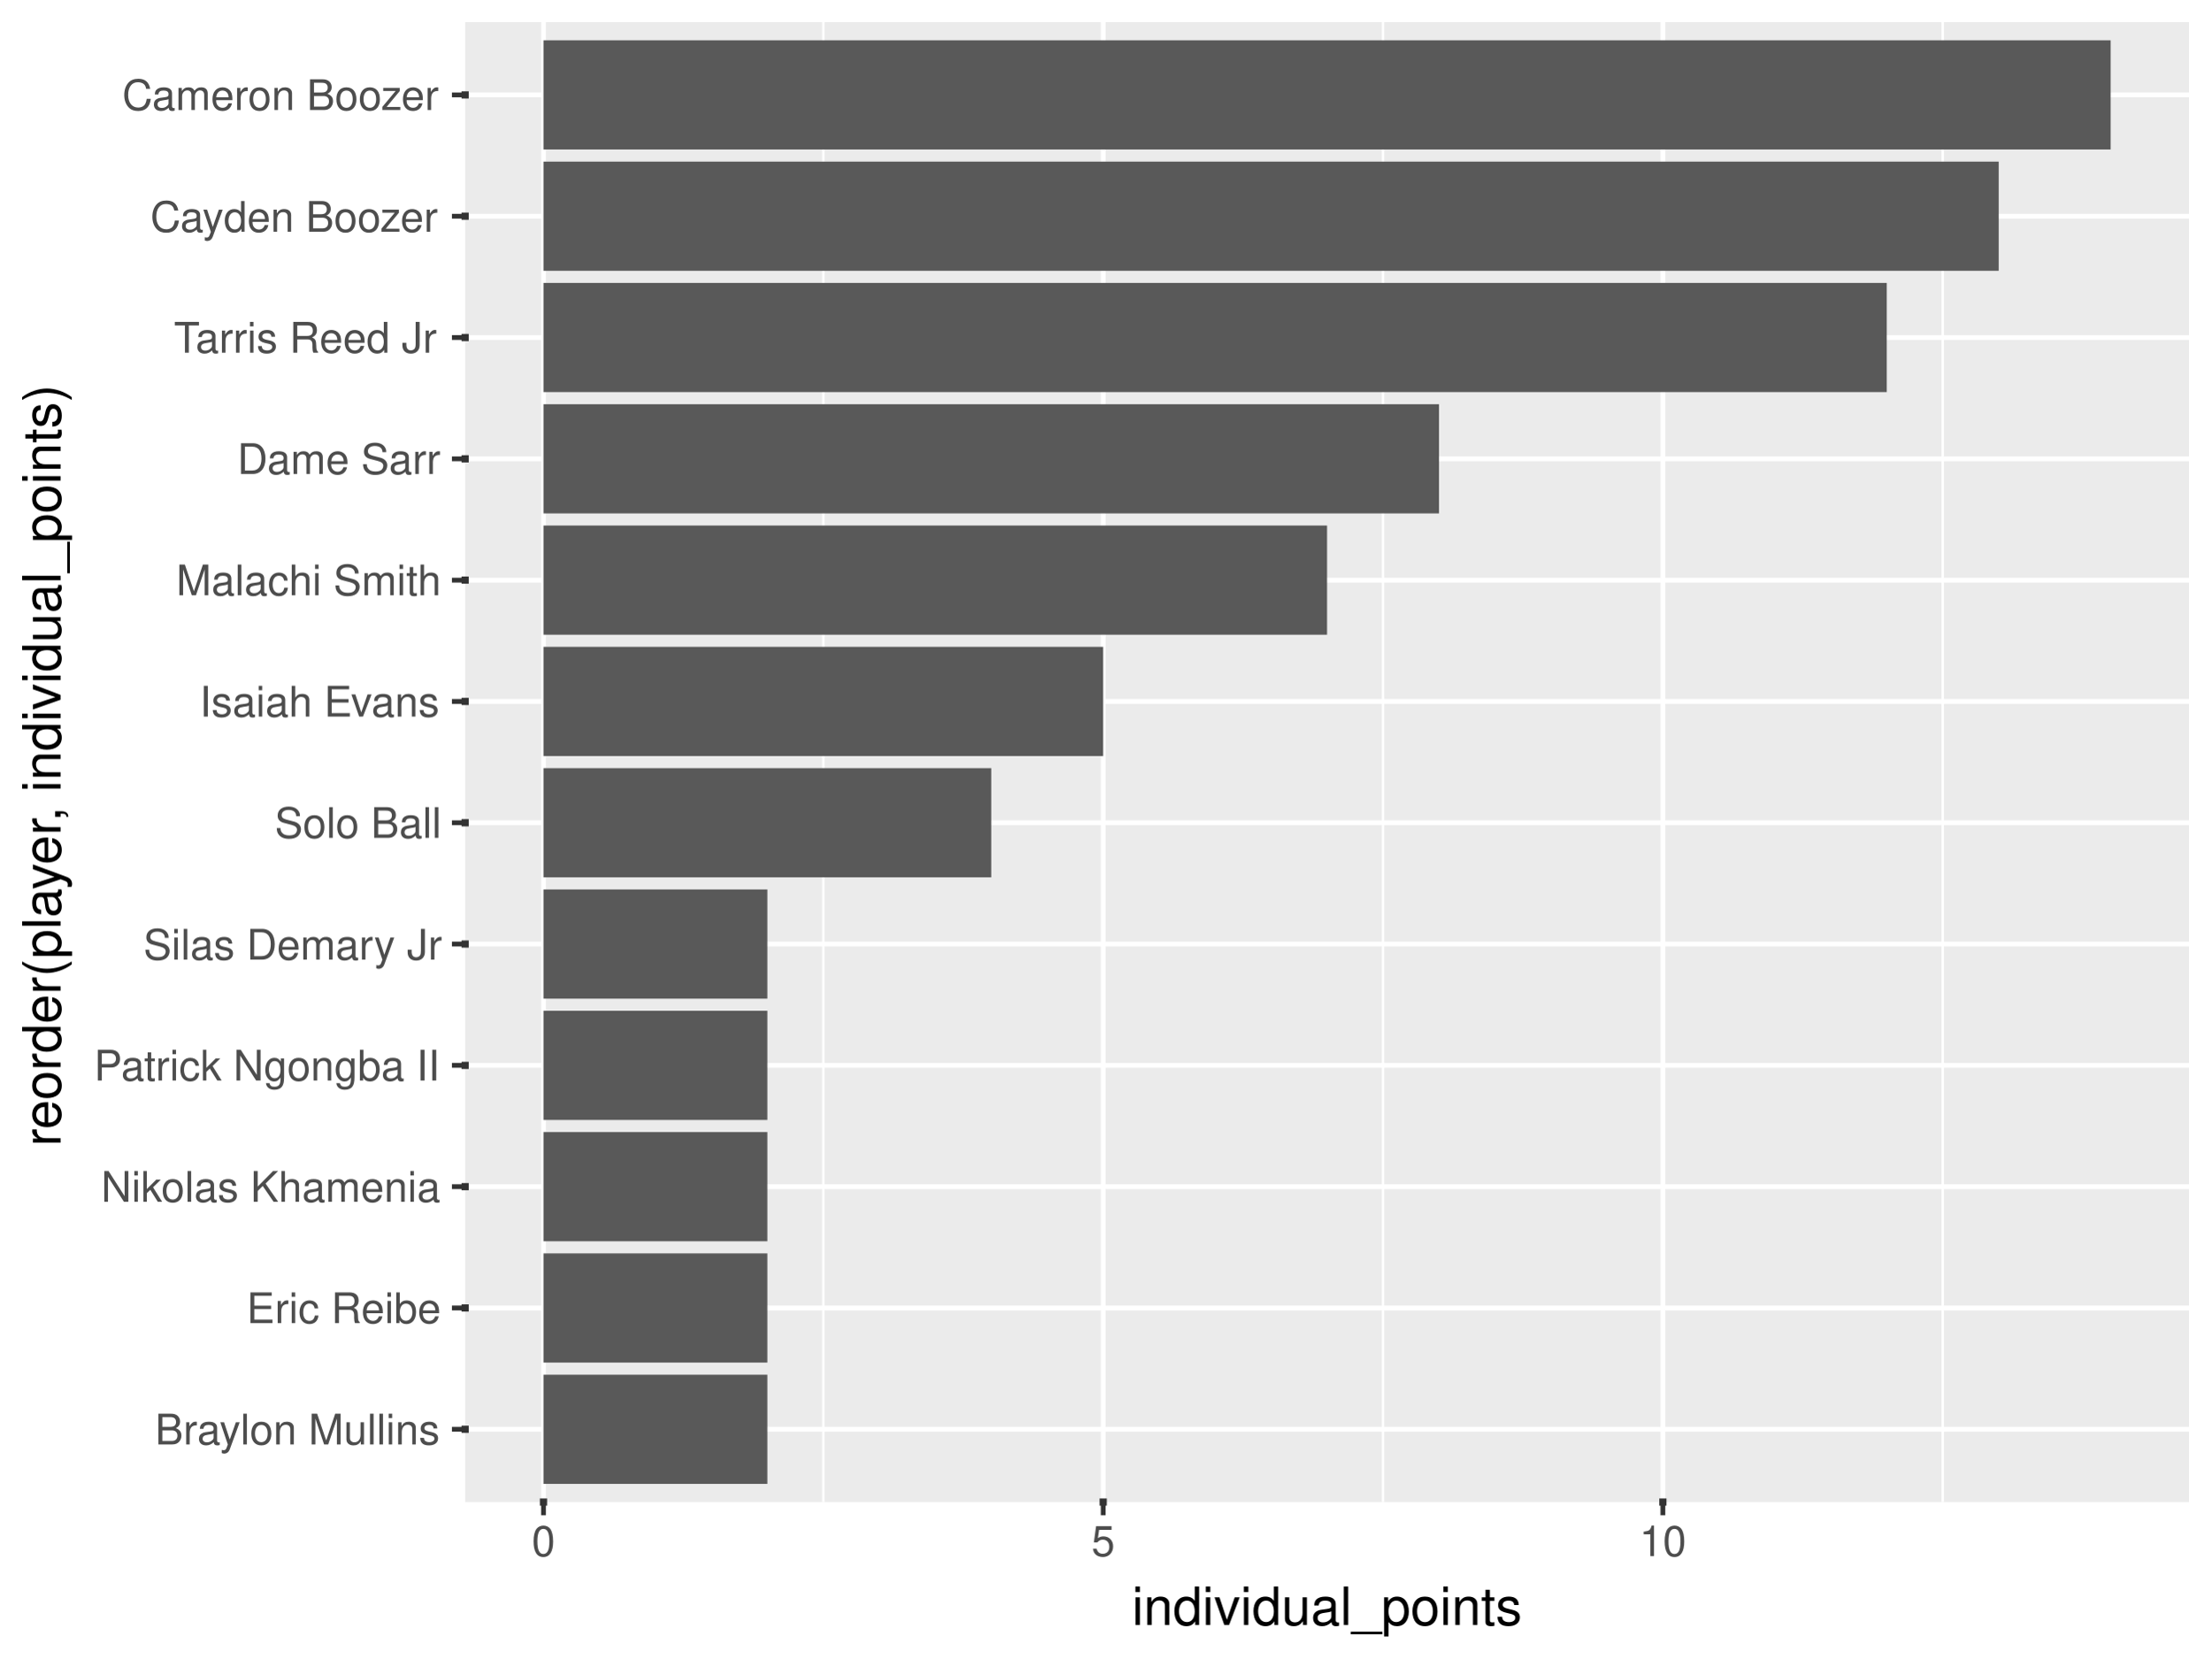
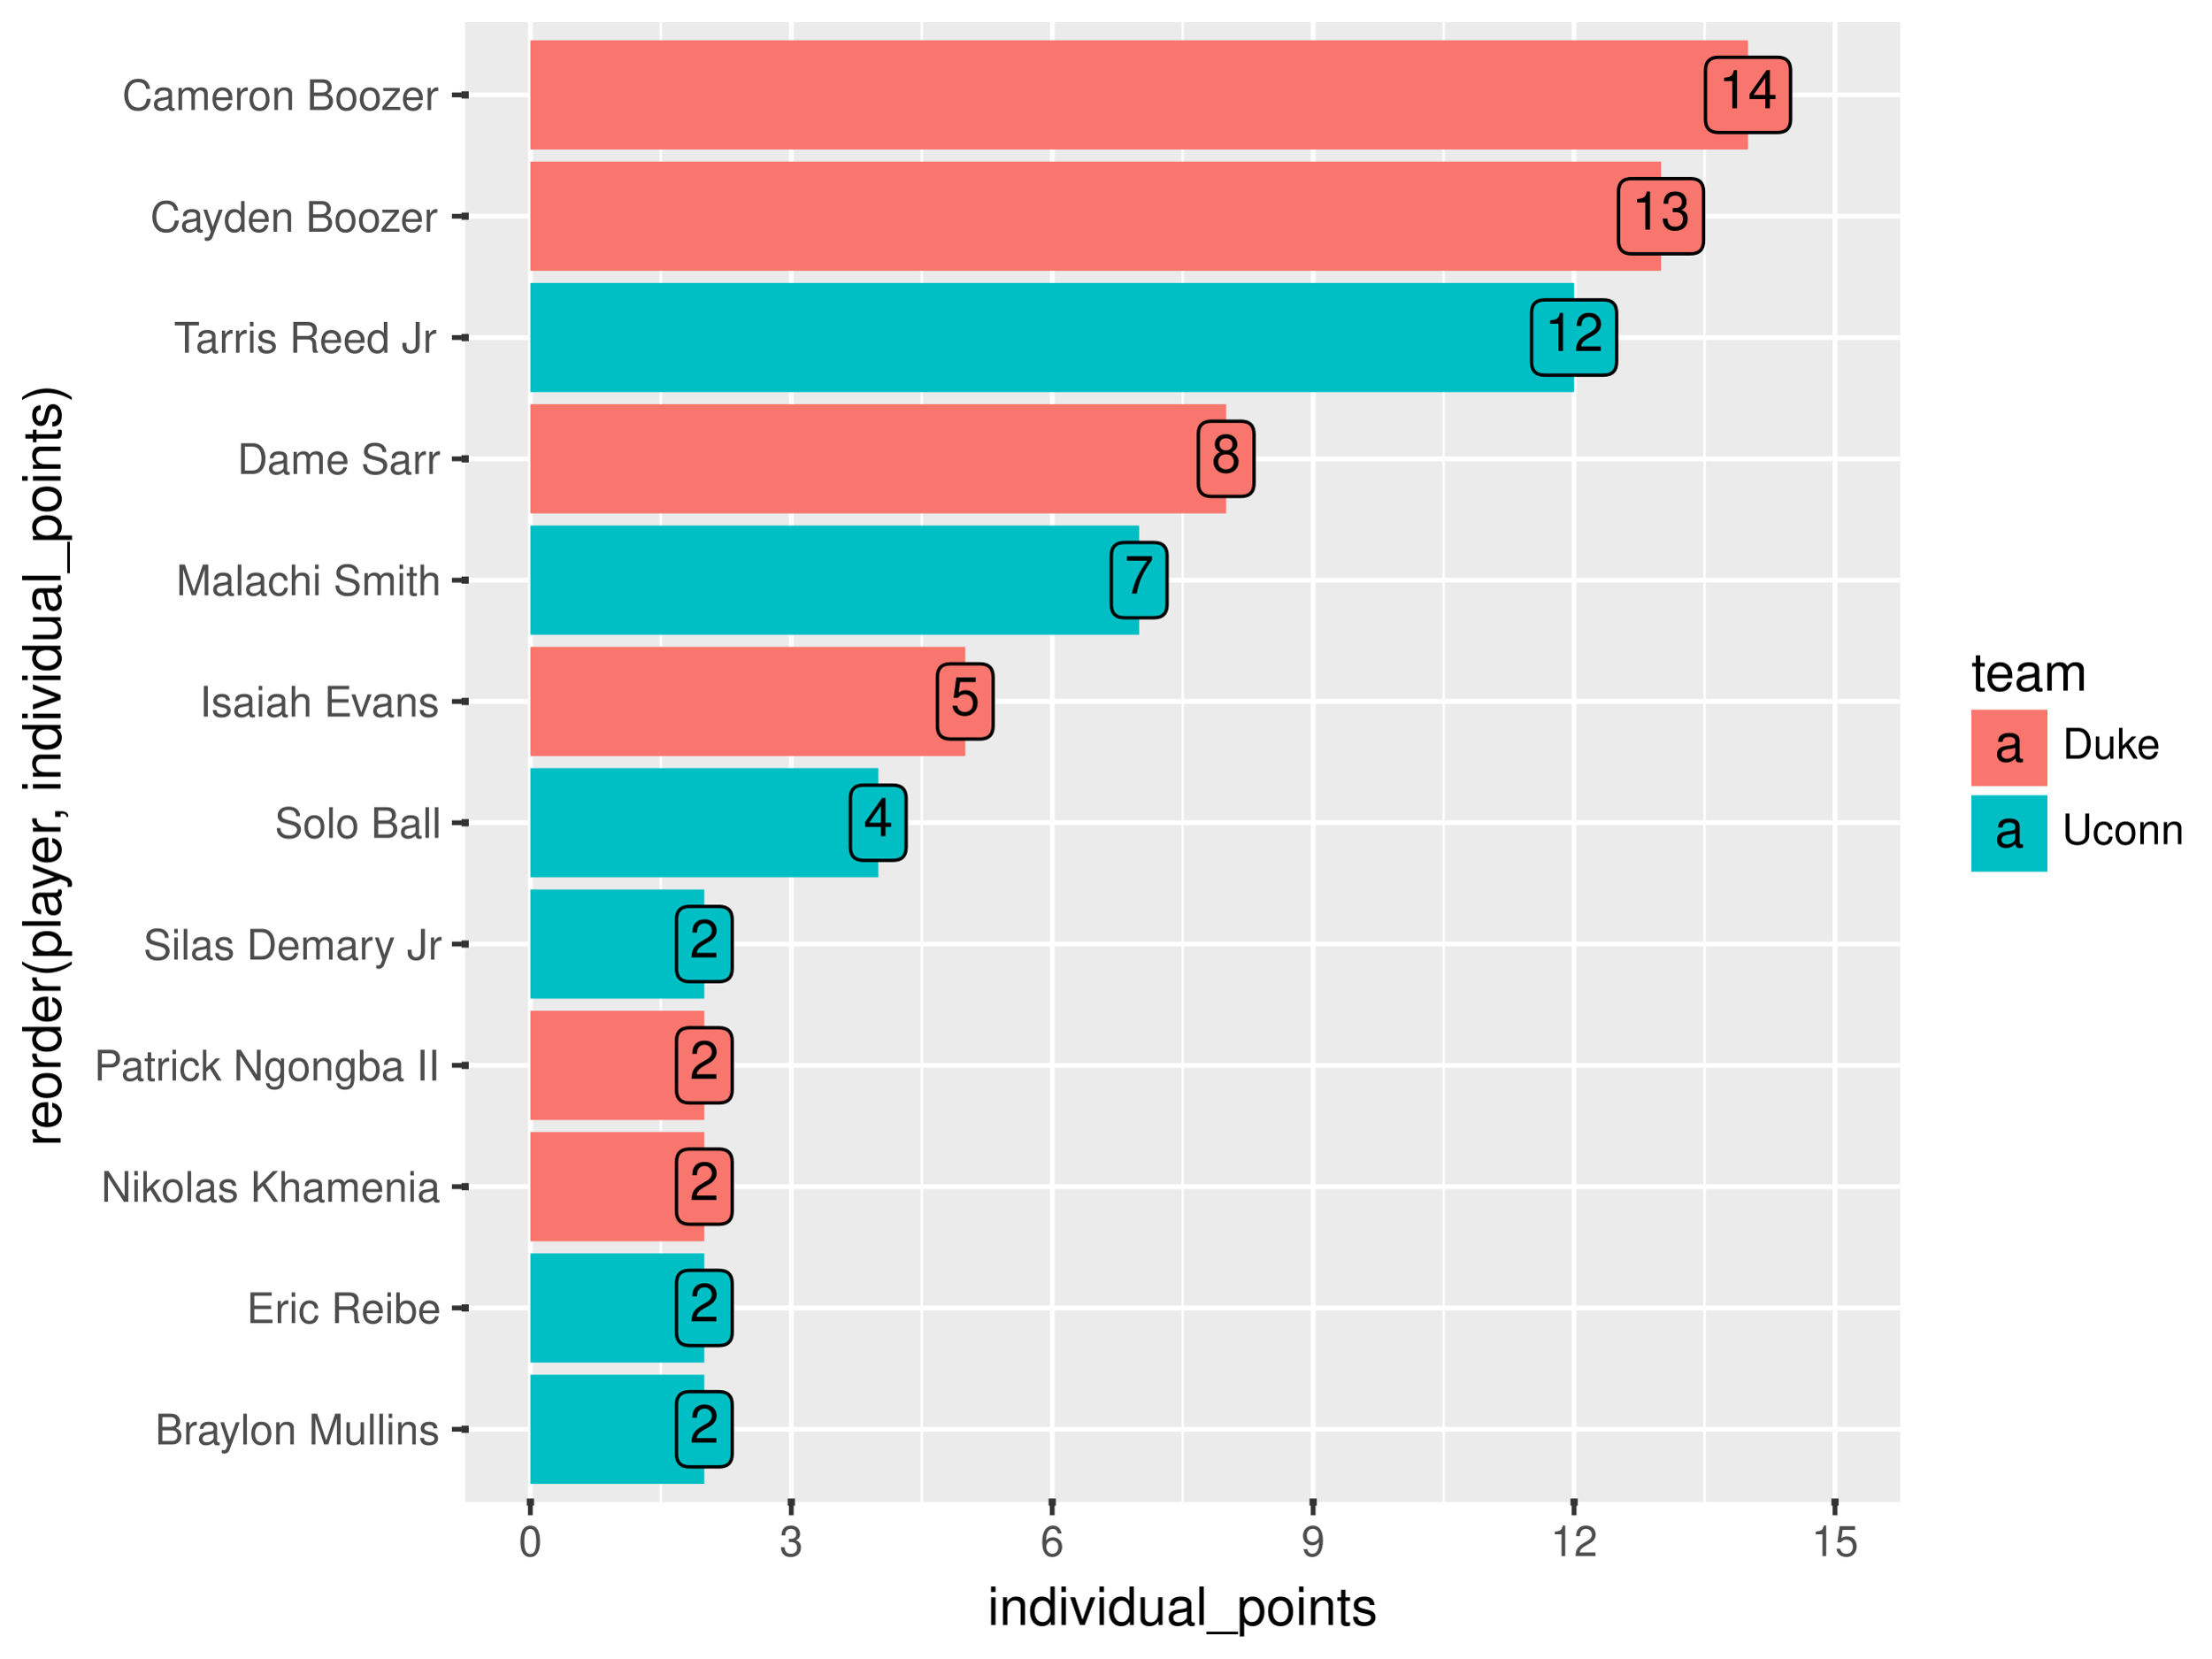
<svg xmlns="http://www.w3.org/2000/svg" xmlns:xlink="http://www.w3.org/1999/xlink" width="460.8pt" height="345.6pt" viewBox="0 0 460.8 345.6" version="1.1">
  <defs>
    <style type="text/css">*{stroke-linejoin: round; stroke-linecap: butt}</style>
  </defs>
  <g id="figure_1">
    <g id="patch_1">
      <path d="M 0 345.6  L 460.8 345.6  L 460.8 0  L 0 0  z " style="fill: #ffffff" />
    </g>
    <g id="patch_2">
      <path d="M 0 345.6  L 460.8 345.6  L 460.8 0  L 0 0  L 0 345.6  z " style="fill: none; stroke: #ffffff; stroke-linejoin: miter" />
    </g>
    <g id="axes_1">
      <g id="patch_3">
-         <path d="M 96.933 313.078  L 456.192 313.078  L 456.192 4.608  L 96.933 4.608  z " style="fill: #ebebeb" />
+         <path d="M 96.933 313.078  L 396.02 313.078  L 396.02 4.608  L 96.933 4.608  z " style="fill: #ebebeb" />
      </g>
      <g id="matplotlib.axis_1">
        <g id="xtick_1">
          <g id="line2d_1">
-             <path d="M 113.263 313.078  L 113.263 4.608  " clip-path="url(#p341b6255ea)" style="fill: none; stroke: #ffffff; stroke-linecap: square" />
+             <path d="M 110.528 313.078  L 110.528 4.608  " clip-path="url(#p4eb89eb633)" style="fill: none; stroke: #ffffff; stroke-linecap: square" />
          </g>
          <g id="line2d_2">
-             <path d="M 113.263 313.078  " style="fill: none; stroke: #333333; stroke-width: 1.5; stroke-linecap: square" />
+             <path d="M 110.528 313.078  " style="fill: none; stroke: #333333; stroke-width: 1.5; stroke-linecap: square" />
            <defs>
-               <path id="m561297ba3c" d="M 0 0  L 0 2.75  " style="stroke: #333333" />
+               <path id="mb4c78974a2" d="M 0 0  L 0 2.75  " style="stroke: #333333" />
            </defs>
            <g>
-               <use xlink:href="#m561297ba3c" x="113.263" y="313.078" style="fill: #333333; stroke: #333333" />
+               <use xlink:href="#mb4c78974a2" x="110.528" y="313.078" style="fill: #333333; stroke: #333333" />
            </g>
          </g>
          <g id="text_1">
-             <text style="font-size: 8.8px; font-family: 'Helvetica', 'DejaVu Sans', 'Avant Garde', 'Computer Modern Sans serif', 'Arial', sans-serif; text-anchor: middle; fill: #4d4d4d" x="113.263" y="324.34" transform="rotate(-0 113.2634 324.3404)">0</text>
+             <text style="font-size: 8.8px; font-family: 'Helvetica', 'DejaVu Sans', 'Avant Garde', 'Computer Modern Sans serif', 'Arial', sans-serif; text-anchor: middle; fill: #4d4d4d" x="110.528" y="324.34" transform="rotate(-0 110.5283 324.3404)">0</text>
          </g>
        </g>
        <g id="xtick_2">
          <g id="line2d_3">
-             <path d="M 229.906 313.078  L 229.906 4.608  " clip-path="url(#p341b6255ea)" style="fill: none; stroke: #ffffff; stroke-linecap: square" />
+             <path d="M 164.908 313.078  L 164.908 4.608  " clip-path="url(#p4eb89eb633)" style="fill: none; stroke: #ffffff; stroke-linecap: square" />
          </g>
          <g id="line2d_4">
-             <path d="M 229.906 313.078  " style="fill: none; stroke: #333333; stroke-width: 1.5; stroke-linecap: square" />
-             <g>
-               <use xlink:href="#m561297ba3c" x="229.906" y="313.078" style="fill: #333333; stroke: #333333" />
+             <path d="M 164.908 313.078  " style="fill: none; stroke: #333333; stroke-width: 1.5; stroke-linecap: square" />
+             <g>
+               <use xlink:href="#mb4c78974a2" x="164.908" y="313.078" style="fill: #333333; stroke: #333333" />
            </g>
          </g>
          <g id="text_2">
-             <text style="font-size: 8.8px; font-family: 'Helvetica', 'DejaVu Sans', 'Avant Garde', 'Computer Modern Sans serif', 'Arial', sans-serif; text-anchor: middle; fill: #4d4d4d" x="229.906" y="324.34" transform="rotate(-0 229.9058 324.3404)">5</text>
+             <text style="font-size: 8.8px; font-family: 'Helvetica', 'DejaVu Sans', 'Avant Garde', 'Computer Modern Sans serif', 'Arial', sans-serif; text-anchor: middle; fill: #4d4d4d" x="164.908" y="324.34" transform="rotate(-0 164.9076 324.3404)">3</text>
          </g>
        </g>
        <g id="xtick_3">
          <g id="line2d_5">
-             <path d="M 346.548 313.078  L 346.548 4.608  " clip-path="url(#p341b6255ea)" style="fill: none; stroke: #ffffff; stroke-linecap: square" />
+             <path d="M 219.287 313.078  L 219.287 4.608  " clip-path="url(#p4eb89eb633)" style="fill: none; stroke: #ffffff; stroke-linecap: square" />
          </g>
          <g id="line2d_6">
-             <path d="M 346.548 313.078  " style="fill: none; stroke: #333333; stroke-width: 1.5; stroke-linecap: square" />
-             <g>
-               <use xlink:href="#m561297ba3c" x="346.548" y="313.078" style="fill: #333333; stroke: #333333" />
+             <path d="M 219.287 313.078  " style="fill: none; stroke: #333333; stroke-width: 1.5; stroke-linecap: square" />
+             <g>
+               <use xlink:href="#mb4c78974a2" x="219.287" y="313.078" style="fill: #333333; stroke: #333333" />
            </g>
          </g>
          <g id="text_3">
-             <text style="font-size: 8.8px; font-family: 'Helvetica', 'DejaVu Sans', 'Avant Garde', 'Computer Modern Sans serif', 'Arial', sans-serif; text-anchor: middle; fill: #4d4d4d" x="346.548" y="324.34" transform="rotate(-0 346.5482 324.3404)">10</text>
+             <text style="font-size: 8.8px; font-family: 'Helvetica', 'DejaVu Sans', 'Avant Garde', 'Computer Modern Sans serif', 'Arial', sans-serif; text-anchor: middle; fill: #4d4d4d" x="219.287" y="324.34" transform="rotate(-0 219.287 324.3404)">6</text>
          </g>
        </g>
        <g id="xtick_4">
          <g id="line2d_7">
-             <path d="M 171.585 313.078  L 171.585 4.608  " clip-path="url(#p341b6255ea)" style="fill: none; stroke: #ffffff; stroke-width: 0.5; stroke-linecap: square" />
+             <path d="M 273.666 313.078  L 273.666 4.608  " clip-path="url(#p4eb89eb633)" style="fill: none; stroke: #ffffff; stroke-linecap: square" />
+           </g>
+           <g id="line2d_8">
+             <path d="M 273.666 313.078  " style="fill: none; stroke: #333333; stroke-width: 1.5; stroke-linecap: square" />
+             <g>
+               <use xlink:href="#mb4c78974a2" x="273.666" y="313.078" style="fill: #333333; stroke: #333333" />
+             </g>
+           </g>
+           <g id="text_4">
+             <text style="font-size: 8.8px; font-family: 'Helvetica', 'DejaVu Sans', 'Avant Garde', 'Computer Modern Sans serif', 'Arial', sans-serif; text-anchor: middle; fill: #4d4d4d" x="273.666" y="324.34" transform="rotate(-0 273.6663 324.3404)">9</text>
          </g>
        </g>
        <g id="xtick_5">
-           <g id="line2d_8">
-             <path d="M 288.227 313.078  L 288.227 4.608  " clip-path="url(#p341b6255ea)" style="fill: none; stroke: #ffffff; stroke-width: 0.5; stroke-linecap: square" />
+           <g id="line2d_9">
+             <path d="M 328.046 313.078  L 328.046 4.608  " clip-path="url(#p4eb89eb633)" style="fill: none; stroke: #ffffff; stroke-linecap: square" />
+           </g>
+           <g id="line2d_10">
+             <path d="M 328.046 313.078  " style="fill: none; stroke: #333333; stroke-width: 1.5; stroke-linecap: square" />
+             <g>
+               <use xlink:href="#mb4c78974a2" x="328.046" y="313.078" style="fill: #333333; stroke: #333333" />
+             </g>
+           </g>
+           <g id="text_5">
+             <text style="font-size: 8.8px; font-family: 'Helvetica', 'DejaVu Sans', 'Avant Garde', 'Computer Modern Sans serif', 'Arial', sans-serif; text-anchor: middle; fill: #4d4d4d" x="328.046" y="324.34" transform="rotate(-0 328.0457 324.3404)">12</text>
          </g>
        </g>
        <g id="xtick_6">
-           <g id="line2d_9">
-             <path d="M 404.869 313.078  L 404.869 4.608  " clip-path="url(#p341b6255ea)" style="fill: none; stroke: #ffffff; stroke-width: 0.5; stroke-linecap: square" />
+           <g id="line2d_11">
+             <path d="M 382.425 313.078  L 382.425 4.608  " clip-path="url(#p4eb89eb633)" style="fill: none; stroke: #ffffff; stroke-linecap: square" />
+           </g>
+           <g id="line2d_12">
+             <path d="M 382.425 313.078  " style="fill: none; stroke: #333333; stroke-width: 1.5; stroke-linecap: square" />
+             <g>
+               <use xlink:href="#mb4c78974a2" x="382.425" y="313.078" style="fill: #333333; stroke: #333333" />
+             </g>
+           </g>
+           <g id="text_6">
+             <text style="font-size: 8.8px; font-family: 'Helvetica', 'DejaVu Sans', 'Avant Garde', 'Computer Modern Sans serif', 'Arial', sans-serif; text-anchor: middle; fill: #4d4d4d" x="382.425" y="324.34" transform="rotate(-0 382.425 324.3404)">15</text>
+           </g>
+         </g>
+         <g id="xtick_7">
+           <g id="line2d_13">
+             <path d="M 137.718 313.078  L 137.718 4.608  " clip-path="url(#p4eb89eb633)" style="fill: none; stroke: #ffffff; stroke-width: 0.5; stroke-linecap: square" />
+           </g>
+         </g>
+         <g id="xtick_8">
+           <g id="line2d_14">
+             <path d="M 192.097 313.078  L 192.097 4.608  " clip-path="url(#p4eb89eb633)" style="fill: none; stroke: #ffffff; stroke-width: 0.5; stroke-linecap: square" />
+           </g>
+         </g>
+         <g id="xtick_9">
+           <g id="line2d_15">
+             <path d="M 246.477 313.078  L 246.477 4.608  " clip-path="url(#p4eb89eb633)" style="fill: none; stroke: #ffffff; stroke-width: 0.5; stroke-linecap: square" />
+           </g>
+         </g>
+         <g id="xtick_10">
+           <g id="line2d_16">
+             <path d="M 300.856 313.078  L 300.856 4.608  " clip-path="url(#p4eb89eb633)" style="fill: none; stroke: #ffffff; stroke-width: 0.5; stroke-linecap: square" />
+           </g>
+         </g>
+         <g id="xtick_11">
+           <g id="line2d_17">
+             <path d="M 355.235 313.078  L 355.235 4.608  " clip-path="url(#p4eb89eb633)" style="fill: none; stroke: #ffffff; stroke-width: 0.5; stroke-linecap: square" />
          </g>
        </g>
      </g>
      <g id="matplotlib.axis_2">
        <g id="ytick_1">
-           <g id="line2d_10">
-             <path d="M 96.933 297.907  L 456.192 297.907  " clip-path="url(#p341b6255ea)" style="fill: none; stroke: #ffffff; stroke-linecap: square" />
-           </g>
-           <g id="line2d_11">
+           <g id="line2d_18">
+             <path d="M 96.933 297.907  L 396.02 297.907  " clip-path="url(#p4eb89eb633)" style="fill: none; stroke: #ffffff; stroke-linecap: square" />
+           </g>
+           <g id="line2d_19">
            <path d="M 96.933 297.907  " style="fill: none; stroke: #333333; stroke-width: 1.5; stroke-linecap: square" />
            <defs>
-               <path id="m8b89288c71" d="M 0 0  L -2.75 0  " style="stroke: #333333" />
+               <path id="m0266606027" d="M 0 0  L -2.75 0  " style="stroke: #333333" />
            </defs>
            <g>
-               <use xlink:href="#m8b89288c71" x="96.933" y="297.907" style="fill: #333333; stroke: #333333" />
-             </g>
-           </g>
-           <g id="text_4">
+               <use xlink:href="#m0266606027" x="96.933" y="297.907" style="fill: #333333; stroke: #333333" />
+             </g>
+           </g>
+           <g id="text_7">
            <text style="font-size: 8.8px; font-family: 'Helvetica', 'DejaVu Sans', 'Avant Garde', 'Computer Modern Sans serif', 'Arial', sans-serif; text-anchor: start; fill: #4d4d4d" x="32.319" y="301.063" transform="rotate(-0 32.31944 301.0634)">Braylon Mullins</text>
          </g>
        </g>
        <g id="ytick_2">
-           <g id="line2d_12">
-             <path d="M 96.933 272.623  L 456.192 272.623  " clip-path="url(#p341b6255ea)" style="fill: none; stroke: #ffffff; stroke-linecap: square" />
-           </g>
-           <g id="line2d_13">
+           <g id="line2d_20">
+             <path d="M 96.933 272.623  L 396.02 272.623  " clip-path="url(#p4eb89eb633)" style="fill: none; stroke: #ffffff; stroke-linecap: square" />
+           </g>
+           <g id="line2d_21">
            <path d="M 96.933 272.623  " style="fill: none; stroke: #333333; stroke-width: 1.5; stroke-linecap: square" />
            <g>
-               <use xlink:href="#m8b89288c71" x="96.933" y="272.623" style="fill: #333333; stroke: #333333" />
-             </g>
-           </g>
-           <g id="text_5">
+               <use xlink:href="#m0266606027" x="96.933" y="272.623" style="fill: #333333; stroke: #333333" />
+             </g>
+           </g>
+           <g id="text_8">
            <text style="font-size: 8.8px; font-family: 'Helvetica', 'DejaVu Sans', 'Avant Garde', 'Computer Modern Sans serif', 'Arial', sans-serif; text-anchor: start; fill: #4d4d4d" x="51.392" y="275.779" transform="rotate(-0 51.39206 275.779)">Eric Reibe</text>
          </g>
        </g>
        <g id="ytick_3">
-           <g id="line2d_14">
-             <path d="M 96.933 247.338  L 456.192 247.338  " clip-path="url(#p341b6255ea)" style="fill: none; stroke: #ffffff; stroke-linecap: square" />
-           </g>
-           <g id="line2d_15">
+           <g id="line2d_22">
+             <path d="M 96.933 247.338  L 396.02 247.338  " clip-path="url(#p4eb89eb633)" style="fill: none; stroke: #ffffff; stroke-linecap: square" />
+           </g>
+           <g id="line2d_23">
            <path d="M 96.933 247.338  " style="fill: none; stroke: #333333; stroke-width: 1.5; stroke-linecap: square" />
            <g>
-               <use xlink:href="#m8b89288c71" x="96.933" y="247.338" style="fill: #333333; stroke: #333333" />
-             </g>
-           </g>
-           <g id="text_6">
+               <use xlink:href="#m0266606027" x="96.933" y="247.338" style="fill: #333333; stroke: #333333" />
+             </g>
+           </g>
+           <g id="text_9">
            <text style="font-size: 8.8px; font-family: 'Helvetica', 'DejaVu Sans', 'Avant Garde', 'Computer Modern Sans serif', 'Arial', sans-serif; text-anchor: start; fill: #4d4d4d" x="21.062" y="250.495" transform="rotate(-0 21.06231 250.4946)">Nikolas Khamenia</text>
          </g>
        </g>
        <g id="ytick_4">
-           <g id="line2d_16">
-             <path d="M 96.933 222.054  L 456.192 222.054  " clip-path="url(#p341b6255ea)" style="fill: none; stroke: #ffffff; stroke-linecap: square" />
-           </g>
-           <g id="line2d_17">
+           <g id="line2d_24">
+             <path d="M 96.933 222.054  L 396.02 222.054  " clip-path="url(#p4eb89eb633)" style="fill: none; stroke: #ffffff; stroke-linecap: square" />
+           </g>
+           <g id="line2d_25">
            <path d="M 96.933 222.054  " style="fill: none; stroke: #333333; stroke-width: 1.5; stroke-linecap: square" />
            <g>
-               <use xlink:href="#m8b89288c71" x="96.933" y="222.054" style="fill: #333333; stroke: #333333" />
-             </g>
-           </g>
-           <g id="text_7">
+               <use xlink:href="#m0266606027" x="96.933" y="222.054" style="fill: #333333; stroke: #333333" />
+             </g>
+           </g>
+           <g id="text_10">
            <text style="font-size: 8.8px; font-family: 'Helvetica', 'DejaVu Sans', 'Avant Garde', 'Computer Modern Sans serif', 'Arial', sans-serif; text-anchor: start; fill: #4d4d4d" x="19.594" y="225.221" transform="rotate(-0 19.59381 225.2205)">Patrick Ngongba II</text>
          </g>
        </g>
        <g id="ytick_5">
-           <g id="line2d_18">
-             <path d="M 96.933 196.769  L 456.192 196.769  " clip-path="url(#p341b6255ea)" style="fill: none; stroke: #ffffff; stroke-linecap: square" />
-           </g>
-           <g id="line2d_19">
+           <g id="line2d_26">
+             <path d="M 96.933 196.769  L 396.02 196.769  " clip-path="url(#p4eb89eb633)" style="fill: none; stroke: #ffffff; stroke-linecap: square" />
+           </g>
+           <g id="line2d_27">
            <path d="M 96.933 196.769  " style="fill: none; stroke: #333333; stroke-width: 1.5; stroke-linecap: square" />
            <g>
-               <use xlink:href="#m8b89288c71" x="96.933" y="196.769" style="fill: #333333; stroke: #333333" />
-             </g>
-           </g>
-           <g id="text_8">
+               <use xlink:href="#m0266606027" x="96.933" y="196.769" style="fill: #333333; stroke: #333333" />
+             </g>
+           </g>
+           <g id="text_11">
            <text style="font-size: 8.8px; font-family: 'Helvetica', 'DejaVu Sans', 'Avant Garde', 'Computer Modern Sans serif', 'Arial', sans-serif; text-anchor: start; fill: #4d4d4d" x="29.887" y="200.012" transform="rotate(-0 29.88706 200.0117)">Silas Demary Jr</text>
          </g>
        </g>
        <g id="ytick_6">
-           <g id="line2d_20">
-             <path d="M 96.933 171.485  L 456.192 171.485  " clip-path="url(#p341b6255ea)" style="fill: none; stroke: #ffffff; stroke-linecap: square" />
-           </g>
-           <g id="line2d_21">
+           <g id="line2d_28">
+             <path d="M 96.933 171.485  L 396.02 171.485  " clip-path="url(#p4eb89eb633)" style="fill: none; stroke: #ffffff; stroke-linecap: square" />
+           </g>
+           <g id="line2d_29">
            <path d="M 96.933 171.485  " style="fill: none; stroke: #333333; stroke-width: 1.5; stroke-linecap: square" />
            <g>
-               <use xlink:href="#m8b89288c71" x="96.933" y="171.485" style="fill: #333333; stroke: #333333" />
-             </g>
-           </g>
-           <g id="text_9">
+               <use xlink:href="#m0266606027" x="96.933" y="171.485" style="fill: #333333; stroke: #333333" />
+             </g>
+           </g>
+           <g id="text_12">
            <text style="font-size: 8.8px; font-family: 'Helvetica', 'DejaVu Sans', 'Avant Garde', 'Computer Modern Sans serif', 'Arial', sans-serif; text-anchor: start; fill: #4d4d4d" x="57.252" y="174.641" transform="rotate(-0 57.25231 174.6414)">Solo Ball</text>
          </g>
        </g>
        <g id="ytick_7">
-           <g id="line2d_22">
-             <path d="M 96.933 146.201  L 456.192 146.201  " clip-path="url(#p341b6255ea)" style="fill: none; stroke: #ffffff; stroke-linecap: square" />
-           </g>
-           <g id="line2d_23">
+           <g id="line2d_30">
+             <path d="M 96.933 146.201  L 396.02 146.201  " clip-path="url(#p4eb89eb633)" style="fill: none; stroke: #ffffff; stroke-linecap: square" />
+           </g>
+           <g id="line2d_31">
            <path d="M 96.933 146.201  " style="fill: none; stroke: #333333; stroke-width: 1.5; stroke-linecap: square" />
            <g>
-               <use xlink:href="#m8b89288c71" x="96.933" y="146.201" style="fill: #333333; stroke: #333333" />
-             </g>
-           </g>
-           <g id="text_10">
+               <use xlink:href="#m0266606027" x="96.933" y="146.201" style="fill: #333333; stroke: #333333" />
+             </g>
+           </g>
+           <g id="text_13">
            <text style="font-size: 8.8px; font-family: 'Helvetica', 'DejaVu Sans', 'Avant Garde', 'Computer Modern Sans serif', 'Arial', sans-serif; text-anchor: start; fill: #4d4d4d" x="41.601" y="149.357" transform="rotate(-0 41.60069 149.357)">Isaiah Evans</text>
          </g>
        </g>
        <g id="ytick_8">
-           <g id="line2d_24">
-             <path d="M 96.933 120.916  L 456.192 120.916  " clip-path="url(#p341b6255ea)" style="fill: none; stroke: #ffffff; stroke-linecap: square" />
-           </g>
-           <g id="line2d_25">
+           <g id="line2d_32">
+             <path d="M 96.933 120.916  L 396.02 120.916  " clip-path="url(#p4eb89eb633)" style="fill: none; stroke: #ffffff; stroke-linecap: square" />
+           </g>
+           <g id="line2d_33">
            <path d="M 96.933 120.916  " style="fill: none; stroke: #333333; stroke-width: 1.5; stroke-linecap: square" />
            <g>
-               <use xlink:href="#m8b89288c71" x="96.933" y="120.916" style="fill: #333333; stroke: #333333" />
-             </g>
-           </g>
-           <g id="text_11">
+               <use xlink:href="#m0266606027" x="96.933" y="120.916" style="fill: #333333; stroke: #333333" />
+             </g>
+           </g>
+           <g id="text_14">
            <text style="font-size: 8.8px; font-family: 'Helvetica', 'DejaVu Sans', 'Avant Garde', 'Computer Modern Sans serif', 'Arial', sans-serif; text-anchor: start; fill: #4d4d4d" x="36.724" y="124.073" transform="rotate(-0 36.72356 124.0726)">Malachi Smith</text>
          </g>
        </g>
        <g id="ytick_9">
-           <g id="line2d_26">
-             <path d="M 96.933 95.632  L 456.192 95.632  " clip-path="url(#p341b6255ea)" style="fill: none; stroke: #ffffff; stroke-linecap: square" />
-           </g>
-           <g id="line2d_27">
+           <g id="line2d_34">
+             <path d="M 96.933 95.632  L 396.02 95.632  " clip-path="url(#p4eb89eb633)" style="fill: none; stroke: #ffffff; stroke-linecap: square" />
+           </g>
+           <g id="line2d_35">
            <path d="M 96.933 95.632  " style="fill: none; stroke: #333333; stroke-width: 1.5; stroke-linecap: square" />
            <g>
-               <use xlink:href="#m8b89288c71" x="96.933" y="95.632" style="fill: #333333; stroke: #333333" />
-             </g>
-           </g>
-           <g id="text_12">
+               <use xlink:href="#m0266606027" x="96.933" y="95.632" style="fill: #333333; stroke: #333333" />
+             </g>
+           </g>
+           <g id="text_15">
            <text style="font-size: 8.8px; font-family: 'Helvetica', 'DejaVu Sans', 'Avant Garde', 'Computer Modern Sans serif', 'Arial', sans-serif; text-anchor: start; fill: #4d4d4d" x="49.442" y="98.788" transform="rotate(-0 49.44231 98.78817)">Dame Sarr</text>
          </g>
        </g>
        <g id="ytick_10">
-           <g id="line2d_28">
-             <path d="M 96.933 70.347  L 456.192 70.347  " clip-path="url(#p341b6255ea)" style="fill: none; stroke: #ffffff; stroke-linecap: square" />
-           </g>
-           <g id="line2d_29">
+           <g id="line2d_36">
+             <path d="M 96.933 70.347  L 396.02 70.347  " clip-path="url(#p4eb89eb633)" style="fill: none; stroke: #ffffff; stroke-linecap: square" />
+           </g>
+           <g id="line2d_37">
            <path d="M 96.933 70.347  " style="fill: none; stroke: #333333; stroke-width: 1.5; stroke-linecap: square" />
            <g>
-               <use xlink:href="#m8b89288c71" x="96.933" y="70.347" style="fill: #333333; stroke: #333333" />
-             </g>
-           </g>
-           <g id="text_13">
+               <use xlink:href="#m0266606027" x="96.933" y="70.347" style="fill: #333333; stroke: #333333" />
+             </g>
+           </g>
+           <g id="text_16">
            <text style="font-size: 8.8px; font-family: 'Helvetica', 'DejaVu Sans', 'Avant Garde', 'Computer Modern Sans serif', 'Arial', sans-serif; text-anchor: start; fill: #4d4d4d" x="36.244" y="73.504" transform="rotate(-0 36.24369 73.50377)">Tarris Reed Jr</text>
          </g>
        </g>
        <g id="ytick_11">
-           <g id="line2d_30">
-             <path d="M 96.933 45.063  L 456.192 45.063  " clip-path="url(#p341b6255ea)" style="fill: none; stroke: #ffffff; stroke-linecap: square" />
-           </g>
-           <g id="line2d_31">
+           <g id="line2d_38">
+             <path d="M 96.933 45.063  L 396.02 45.063  " clip-path="url(#p4eb89eb633)" style="fill: none; stroke: #ffffff; stroke-linecap: square" />
+           </g>
+           <g id="line2d_39">
            <path d="M 96.933 45.063  " style="fill: none; stroke: #333333; stroke-width: 1.5; stroke-linecap: square" />
            <g>
-               <use xlink:href="#m8b89288c71" x="96.933" y="45.063" style="fill: #333333; stroke: #333333" />
-             </g>
-           </g>
-           <g id="text_14">
+               <use xlink:href="#m0266606027" x="96.933" y="45.063" style="fill: #333333; stroke: #333333" />
+             </g>
+           </g>
+           <g id="text_17">
            <text style="font-size: 8.8px; font-family: 'Helvetica', 'DejaVu Sans', 'Avant Garde', 'Computer Modern Sans serif', 'Arial', sans-serif; text-anchor: start; fill: #4d4d4d" x="31.328" y="48.305" transform="rotate(-0 31.32806 48.3053)">Cayden Boozer</text>
          </g>
        </g>
        <g id="ytick_12">
-           <g id="line2d_32">
-             <path d="M 96.933 19.779  L 456.192 19.779  " clip-path="url(#p341b6255ea)" style="fill: none; stroke: #ffffff; stroke-linecap: square" />
-           </g>
-           <g id="line2d_33">
+           <g id="line2d_40">
+             <path d="M 96.933 19.779  L 396.02 19.779  " clip-path="url(#p4eb89eb633)" style="fill: none; stroke: #ffffff; stroke-linecap: square" />
+           </g>
+           <g id="line2d_41">
            <path d="M 96.933 19.779  " style="fill: none; stroke: #333333; stroke-width: 1.5; stroke-linecap: square" />
            <g>
-               <use xlink:href="#m8b89288c71" x="96.933" y="19.779" style="fill: #333333; stroke: #333333" />
-             </g>
-           </g>
-           <g id="text_15">
+               <use xlink:href="#m0266606027" x="96.933" y="19.779" style="fill: #333333; stroke: #333333" />
+             </g>
+           </g>
+           <g id="text_18">
            <text style="font-size: 8.8px; font-family: 'Helvetica', 'DejaVu Sans', 'Avant Garde', 'Computer Modern Sans serif', 'Arial', sans-serif; text-anchor: start; fill: #4d4d4d" x="25.468" y="22.935" transform="rotate(-0 25.46781 22.93496)">Cameron Boozer</text>
          </g>
        </g>
      </g>
      <g id="PolyCollection_1">
-         <path d="M 113.263 309.285  L 113.263 286.529  L 159.92 286.529  L 159.92 309.285  z " clip-path="url(#p341b6255ea)" style="fill: #595959" />
-         <path d="M 113.263 284.001  L 113.263 261.245  L 159.92 261.245  L 159.92 284.001  z " clip-path="url(#p341b6255ea)" style="fill: #595959" />
-         <path d="M 113.263 258.716  L 113.263 235.96  L 159.92 235.96  L 159.92 258.716  z " clip-path="url(#p341b6255ea)" style="fill: #595959" />
-         <path d="M 113.263 233.432  L 113.263 210.676  L 159.92 210.676  L 159.92 233.432  z " clip-path="url(#p341b6255ea)" style="fill: #595959" />
-         <path d="M 113.263 208.147  L 113.263 185.392  L 159.92 185.392  L 159.92 208.147  z " clip-path="url(#p341b6255ea)" style="fill: #595959" />
-         <path d="M 113.263 182.863  L 113.263 160.107  L 206.577 160.107  L 206.577 182.863  z " clip-path="url(#p341b6255ea)" style="fill: #595959" />
-         <path d="M 113.263 157.579  L 113.263 134.823  L 229.906 134.823  L 229.906 157.579  z " clip-path="url(#p341b6255ea)" style="fill: #595959" />
-         <path d="M 113.263 132.294  L 113.263 109.538  L 276.563 109.538  L 276.563 132.294  z " clip-path="url(#p341b6255ea)" style="fill: #595959" />
-         <path d="M 113.263 107.01  L 113.263 84.254  L 299.891 84.254  L 299.891 107.01  z " clip-path="url(#p341b6255ea)" style="fill: #595959" />
-         <path d="M 113.263 81.725  L 113.263 58.969  L 393.205 58.969  L 393.205 81.725  z " clip-path="url(#p341b6255ea)" style="fill: #595959" />
-         <path d="M 113.263 56.441  L 113.263 33.685  L 416.534 33.685  L 416.534 56.441  z " clip-path="url(#p341b6255ea)" style="fill: #595959" />
-         <path d="M 113.263 31.157  L 113.263 8.401  L 439.862 8.401  L 439.862 31.157  z " clip-path="url(#p341b6255ea)" style="fill: #595959" />
-       </g>
-     </g>
-     <g id="text_16">
-       <text style="font-size: 11px; font-family: 'Helvetica', 'DejaVu Sans', 'Avant Garde', 'Computer Modern Sans serif', 'Arial', sans-serif; text-anchor: start" x="235.898" y="338.699" transform="rotate(-0 235.898 338.6992)">individual_points</text>
-     </g>
-     <g id="text_17">
+         <path d="M 110.528 309.285  L 110.528 286.529  L 146.781 286.529  L 146.781 309.285  z " clip-path="url(#p4eb89eb633)" style="fill: #00bfc4" />
+         <path d="M 110.528 284.001  L 110.528 261.245  L 146.781 261.245  L 146.781 284.001  z " clip-path="url(#p4eb89eb633)" style="fill: #00bfc4" />
+         <path d="M 110.528 258.716  L 110.528 235.96  L 146.781 235.96  L 146.781 258.716  z " clip-path="url(#p4eb89eb633)" style="fill: #f8766d" />
+         <path d="M 110.528 233.432  L 110.528 210.676  L 146.781 210.676  L 146.781 233.432  z " clip-path="url(#p4eb89eb633)" style="fill: #f8766d" />
+         <path d="M 110.528 208.147  L 110.528 185.392  L 146.781 185.392  L 146.781 208.147  z " clip-path="url(#p4eb89eb633)" style="fill: #00bfc4" />
+         <path d="M 110.528 182.863  L 110.528 160.107  L 183.034 160.107  L 183.034 182.863  z " clip-path="url(#p4eb89eb633)" style="fill: #00bfc4" />
+         <path d="M 110.528 157.579  L 110.528 134.823  L 201.161 134.823  L 201.161 157.579  z " clip-path="url(#p4eb89eb633)" style="fill: #f8766d" />
+         <path d="M 110.528 132.294  L 110.528 109.538  L 237.413 109.538  L 237.413 132.294  z " clip-path="url(#p4eb89eb633)" style="fill: #00bfc4" />
+         <path d="M 110.528 107.01  L 110.528 84.254  L 255.54 84.254  L 255.54 107.01  z " clip-path="url(#p4eb89eb633)" style="fill: #f8766d" />
+         <path d="M 110.528 81.725  L 110.528 58.969  L 328.046 58.969  L 328.046 81.725  z " clip-path="url(#p4eb89eb633)" style="fill: #00bfc4" />
+         <path d="M 110.528 56.441  L 110.528 33.685  L 346.172 33.685  L 346.172 56.441  z " clip-path="url(#p4eb89eb633)" style="fill: #f8766d" />
+         <path d="M 110.528 31.157  L 110.528 8.401  L 364.299 8.401  L 364.299 31.157  z " clip-path="url(#p4eb89eb633)" style="fill: #f8766d" />
+       </g>
+       <g id="text_19">
+         <g id="patch_4">
+           <path d="M 143.723 255.18  L 149.84 255.18  Q 152.59 255.18 152.59 252.43  L 152.59 242.246  Q 152.59 239.496 149.84 239.496  L 143.723 239.496  Q 140.973 239.496 140.973 242.246  L 140.973 252.43  Q 140.973 255.18 143.723 255.18  z " clip-path="url(#p4eb89eb633)" style="fill: #f8766d; stroke: #000000; stroke-width: 0.7; stroke-linejoin: miter" />
+         </g>
+         <g clip-path="url(#p4eb89eb633)">
+           <text style="font-size: 11px; font-family: 'Helvetica', 'DejaVu Sans', 'Avant Garde', 'Computer Modern Sans serif', 'Arial', sans-serif; text-anchor: middle" x="146.781" y="250.137" transform="rotate(-0 146.7812 250.1373)">2</text>
+         </g>
+       </g>
+       <g id="text_20">
+         <g id="patch_5">
+           <path d="M 143.723 229.896  L 149.84 229.896  Q 152.59 229.896 152.59 227.146  L 152.59 216.962  Q 152.59 214.212 149.84 214.212  L 143.723 214.212  Q 140.973 214.212 140.973 216.962  L 140.973 227.146  Q 140.973 229.896 143.723 229.896  z " clip-path="url(#p4eb89eb633)" style="fill: #f8766d; stroke: #000000; stroke-width: 0.7; stroke-linejoin: miter" />
+         </g>
+         <g clip-path="url(#p4eb89eb633)">
+           <text style="font-size: 11px; font-family: 'Helvetica', 'DejaVu Sans', 'Avant Garde', 'Computer Modern Sans serif', 'Arial', sans-serif; text-anchor: middle" x="146.781" y="224.853" transform="rotate(-0 146.7812 224.8529)">2</text>
+         </g>
+       </g>
+       <g id="text_21">
+         <g id="patch_6">
+           <path d="M 198.102 154.042  L 204.219 154.042  Q 206.969 154.042 206.969 151.292  L 206.969 141.109  Q 206.969 138.359 204.219 138.359  L 198.102 138.359  Q 195.352 138.359 195.352 141.109  L 195.352 151.292  Q 195.352 154.042 198.102 154.042  z " clip-path="url(#p4eb89eb633)" style="fill: #f8766d; stroke: #000000; stroke-width: 0.7; stroke-linejoin: miter" />
+         </g>
+         <g clip-path="url(#p4eb89eb633)">
+           <text style="font-size: 11px; font-family: 'Helvetica', 'DejaVu Sans', 'Avant Garde', 'Computer Modern Sans serif', 'Arial', sans-serif; text-anchor: middle" x="201.161" y="149" transform="rotate(-0 201.1605 148.9997)">5</text>
+         </g>
+       </g>
+       <g id="text_22">
+         <g id="patch_7">
+           <path d="M 252.481 103.474  L 258.598 103.474  Q 261.348 103.474 261.348 100.724  L 261.348 90.54  Q 261.348 87.79 258.598 87.79  L 252.481 87.79  Q 249.731 87.79 249.731 90.54  L 249.731 100.724  Q 249.731 103.474 252.481 103.474  z " clip-path="url(#p4eb89eb633)" style="fill: #f8766d; stroke: #000000; stroke-width: 0.7; stroke-linejoin: miter" />
+         </g>
+         <g clip-path="url(#p4eb89eb633)">
+           <text style="font-size: 11px; font-family: 'Helvetica', 'DejaVu Sans', 'Avant Garde', 'Computer Modern Sans serif', 'Arial', sans-serif; text-anchor: middle" x="255.54" y="98.431" transform="rotate(-0 255.5399 98.43085)">8</text>
+         </g>
+       </g>
+       <g id="text_23">
+         <g id="patch_8">
+           <path d="M 340.055 52.905  L 352.289 52.905  Q 355.039 52.905 355.039 50.155  L 355.039 39.971  Q 355.039 37.221 352.289 37.221  L 340.055 37.221  Q 337.305 37.221 337.305 39.971  L 337.305 50.155  Q 337.305 52.905 340.055 52.905  z " clip-path="url(#p4eb89eb633)" style="fill: #f8766d; stroke: #000000; stroke-width: 0.7; stroke-linejoin: miter" />
+         </g>
+         <g clip-path="url(#p4eb89eb633)">
+           <text style="font-size: 11px; font-family: 'Helvetica', 'DejaVu Sans', 'Avant Garde', 'Computer Modern Sans serif', 'Arial', sans-serif; text-anchor: middle" x="346.172" y="47.862" transform="rotate(-0 346.1721 47.86203)">13</text>
+         </g>
+       </g>
+       <g id="text_24">
+         <g id="patch_9">
+           <path d="M 358.182 27.62  L 370.416 27.62  Q 373.166 27.62 373.166 24.87  L 373.166 14.687  Q 373.166 11.937 370.416 11.937  L 358.182 11.937  Q 355.432 11.937 355.432 14.687  L 355.432 24.87  Q 355.432 27.62 358.182 27.62  z " clip-path="url(#p4eb89eb633)" style="fill: #f8766d; stroke: #000000; stroke-width: 0.7; stroke-linejoin: miter" />
+         </g>
+         <g clip-path="url(#p4eb89eb633)">
+           <text style="font-size: 11px; font-family: 'Helvetica', 'DejaVu Sans', 'Avant Garde', 'Computer Modern Sans serif', 'Arial', sans-serif; text-anchor: middle" x="364.299" y="22.578" transform="rotate(-0 364.2986 22.57763)">14</text>
+         </g>
+       </g>
+       <g id="text_25">
+         <g id="patch_10">
+           <path d="M 143.723 305.749  L 149.84 305.749  Q 152.59 305.749 152.59 302.999  L 152.59 292.815  Q 152.59 290.065 149.84 290.065  L 143.723 290.065  Q 140.973 290.065 140.973 292.815  L 140.973 302.999  Q 140.973 305.749 143.723 305.749  z " clip-path="url(#p4eb89eb633)" style="fill: #00bfc4; stroke: #000000; stroke-width: 0.7; stroke-linejoin: miter" />
+         </g>
+         <g clip-path="url(#p4eb89eb633)">
+           <text style="font-size: 11px; font-family: 'Helvetica', 'DejaVu Sans', 'Avant Garde', 'Computer Modern Sans serif', 'Arial', sans-serif; text-anchor: middle" x="146.781" y="300.706" transform="rotate(-0 146.7812 300.7061)">2</text>
+         </g>
+       </g>
+       <g id="text_26">
+         <g id="patch_11">
+           <path d="M 143.723 280.464  L 149.84 280.464  Q 152.59 280.464 152.59 277.714  L 152.59 267.531  Q 152.59 264.781 149.84 264.781  L 143.723 264.781  Q 140.973 264.781 140.973 267.531  L 140.973 277.714  Q 140.973 280.464 143.723 280.464  z " clip-path="url(#p4eb89eb633)" style="fill: #00bfc4; stroke: #000000; stroke-width: 0.7; stroke-linejoin: miter" />
+         </g>
+         <g clip-path="url(#p4eb89eb633)">
+           <text style="font-size: 11px; font-family: 'Helvetica', 'DejaVu Sans', 'Avant Garde', 'Computer Modern Sans serif', 'Arial', sans-serif; text-anchor: middle" x="146.781" y="275.422" transform="rotate(-0 146.7812 275.4217)">2</text>
+         </g>
+       </g>
+       <g id="text_27">
+         <g id="patch_12">
+           <path d="M 143.723 204.611  L 149.84 204.611  Q 152.59 204.611 152.59 201.861  L 152.59 191.678  Q 152.59 188.928 149.84 188.928  L 143.723 188.928  Q 140.973 188.928 140.973 191.678  L 140.973 201.861  Q 140.973 204.611 143.723 204.611  z " clip-path="url(#p4eb89eb633)" style="fill: #00bfc4; stroke: #000000; stroke-width: 0.7; stroke-linejoin: miter" />
+         </g>
+         <g clip-path="url(#p4eb89eb633)">
+           <text style="font-size: 11px; font-family: 'Helvetica', 'DejaVu Sans', 'Avant Garde', 'Computer Modern Sans serif', 'Arial', sans-serif; text-anchor: middle" x="146.781" y="199.568" transform="rotate(-0 146.7812 199.5685)">2</text>
+         </g>
+       </g>
+       <g id="text_28">
+         <g id="patch_13">
+           <path d="M 179.976 179.327  L 186.093 179.327  Q 188.843 179.327 188.843 176.577  L 188.843 166.393  Q 188.843 163.643 186.093 163.643  L 179.976 163.643  Q 177.226 163.643 177.226 166.393  L 177.226 176.577  Q 177.226 179.327 179.976 179.327  z " clip-path="url(#p4eb89eb633)" style="fill: #00bfc4; stroke: #000000; stroke-width: 0.7; stroke-linejoin: miter" />
+         </g>
+         <g clip-path="url(#p4eb89eb633)">
+           <text style="font-size: 11px; font-family: 'Helvetica', 'DejaVu Sans', 'Avant Garde', 'Computer Modern Sans serif', 'Arial', sans-serif; text-anchor: middle" x="183.034" y="174.284" transform="rotate(-0 183.0341 174.2841)">4</text>
+         </g>
+       </g>
+       <g id="text_29">
+         <g id="patch_14">
+           <path d="M 234.355 128.758  L 240.472 128.758  Q 243.222 128.758 243.222 126.008  L 243.222 115.824  Q 243.222 113.074 240.472 113.074  L 234.355 113.074  Q 231.605 113.074 231.605 115.824  L 231.605 126.008  Q 231.605 128.758 234.355 128.758  z " clip-path="url(#p4eb89eb633)" style="fill: #00bfc4; stroke: #000000; stroke-width: 0.7; stroke-linejoin: miter" />
+         </g>
+         <g clip-path="url(#p4eb89eb633)">
+           <text style="font-size: 11px; font-family: 'Helvetica', 'DejaVu Sans', 'Avant Garde', 'Computer Modern Sans serif', 'Arial', sans-serif; text-anchor: middle" x="237.413" y="123.715" transform="rotate(-0 237.4134 123.7153)">7</text>
+         </g>
+       </g>
+       <g id="text_30">
+         <g id="patch_15">
+           <path d="M 321.929 78.189  L 334.163 78.189  Q 336.913 78.189 336.913 75.439  L 336.913 65.256  Q 336.913 62.506 334.163 62.506  L 321.929 62.506  Q 319.179 62.506 319.179 65.256  L 319.179 75.439  Q 319.179 78.189 321.929 78.189  z " clip-path="url(#p4eb89eb633)" style="fill: #00bfc4; stroke: #000000; stroke-width: 0.7; stroke-linejoin: miter" />
+         </g>
+         <g clip-path="url(#p4eb89eb633)">
+           <text style="font-size: 11px; font-family: 'Helvetica', 'DejaVu Sans', 'Avant Garde', 'Computer Modern Sans serif', 'Arial', sans-serif; text-anchor: middle" x="328.046" y="73.146" transform="rotate(-0 328.0457 73.14644)">12</text>
+         </g>
+       </g>
+     </g>
+     <g id="text_31">
+       <text style="font-size: 11px; font-family: 'Helvetica', 'DejaVu Sans', 'Avant Garde', 'Computer Modern Sans serif', 'Arial', sans-serif; text-anchor: start" x="205.812" y="338.699" transform="rotate(-0 205.8119 338.6992)">individual_points</text>
+     </g>
+     <g id="text_32">
      <text style="font-size: 11px; font-family: 'Helvetica', 'DejaVu Sans', 'Avant Garde', 'Computer Modern Sans serif', 'Arial', sans-serif" transform="translate(12.62769 238.9332) rotate(-90)">reorder(player, individual_points)</text>
+     </g>
+     <g id="patch_16">
+       <path d="M 409.844 182.639  L 456.192 182.639  L 456.192 135.047  L 409.844 135.047  z " style="fill: #ffffff" />
+     </g>
+     <g id="text_33">
+       <text style="font-size: 11px; font-family: 'Helvetica', 'DejaVu Sans', 'Avant Garde', 'Computer Modern Sans serif', 'Arial', sans-serif; text-anchor: start" x="410.844" y="143.938" transform="rotate(-0 410.8439 143.9379)">team</text>
+     </g>
+     <g id="patch_17">
+       <path d="M 410.844 163.799  L 426.684 163.799  L 426.684 147.959  L 410.844 147.959  z " clip-path="url(#p5dadbe52bd)" style="fill: #ebebeb" />
+     </g>
+     <g id="patch_18">
+       <path d="M 410.844 163.799  L 426.684 163.799  L 426.684 147.959  L 410.844 147.959  z " clip-path="url(#p5dadbe52bd)" style="fill: #f8766d" />
+     </g>
+     <g id="patch_19">
+       <path d="M 410.844 163.799  L 426.684 163.799  L 426.684 147.959  L 410.844 147.959  z " clip-path="url(#p5dadbe52bd)" style="fill: #f8766d" />
+     </g>
+     <g id="text_34">
+       <g clip-path="url(#p5dadbe52bd)">
+         <text style="font-size: 11px; font-family: 'Helvetica', 'DejaVu Sans', 'Avant Garde', 'Computer Modern Sans serif', 'Arial', sans-serif; text-anchor: middle" x="418.764" y="158.678" transform="rotate(-0 418.7639 158.6777)">a</text>
+       </g>
+     </g>
+     <g id="text_35">
+       <text style="font-size: 8.8px; font-family: 'Helvetica', 'DejaVu Sans', 'Avant Garde', 'Computer Modern Sans serif', 'Arial', sans-serif; text-anchor: middle" x="440.027" y="158.118" transform="rotate(-0 440.0271 158.1179)">Duke</text>
+     </g>
+     <g id="patch_20">
+       <path d="M 410.844 181.639  L 426.684 181.639  L 426.684 165.799  L 410.844 165.799  z " clip-path="url(#p2695e2bd96)" style="fill: #ebebeb" />
+     </g>
+     <g id="patch_21">
+       <path d="M 410.844 181.639  L 426.684 181.639  L 426.684 165.799  L 410.844 165.799  z " clip-path="url(#p2695e2bd96)" style="fill: #00bfc4" />
+     </g>
+     <g id="patch_22">
+       <path d="M 410.844 181.639  L 426.684 181.639  L 426.684 165.799  L 410.844 165.799  z " clip-path="url(#p2695e2bd96)" style="fill: #00bfc4" />
+     </g>
+     <g id="text_36">
+       <g clip-path="url(#p2695e2bd96)">
+         <text style="font-size: 11px; font-family: 'Helvetica', 'DejaVu Sans', 'Avant Garde', 'Computer Modern Sans serif', 'Arial', sans-serif; text-anchor: middle" x="418.764" y="176.518" transform="rotate(-0 418.7639 176.5177)">a</text>
+       </g>
+     </g>
+     <g id="text_37">
+       <text style="font-size: 8.8px; font-family: 'Helvetica', 'DejaVu Sans', 'Avant Garde', 'Computer Modern Sans serif', 'Arial', sans-serif; text-anchor: middle" x="442.474" y="175.958" transform="rotate(-0 442.4739 175.9579)">Uconn</text>
    </g>
  </g>
  <defs>
-     <clipPath id="p341b6255ea">
-       <rect x="96.933" y="4.608" width="359.259" height="308.47" />
+     <clipPath id="p4eb89eb633">
+       <rect x="96.933" y="4.608" width="299.086" height="308.47" />
+     </clipPath>
+     <clipPath id="p5dadbe52bd">
+       <path d="M 410.844 163.799  L 410.844 147.959  L 426.684 147.959  L 426.684 163.799  " />
+     </clipPath>
+     <clipPath id="p2695e2bd96">
+       <path d="M 410.844 181.639  L 410.844 165.799  L 426.684 165.799  L 426.684 181.639  " />
    </clipPath>
  </defs>
</svg>
